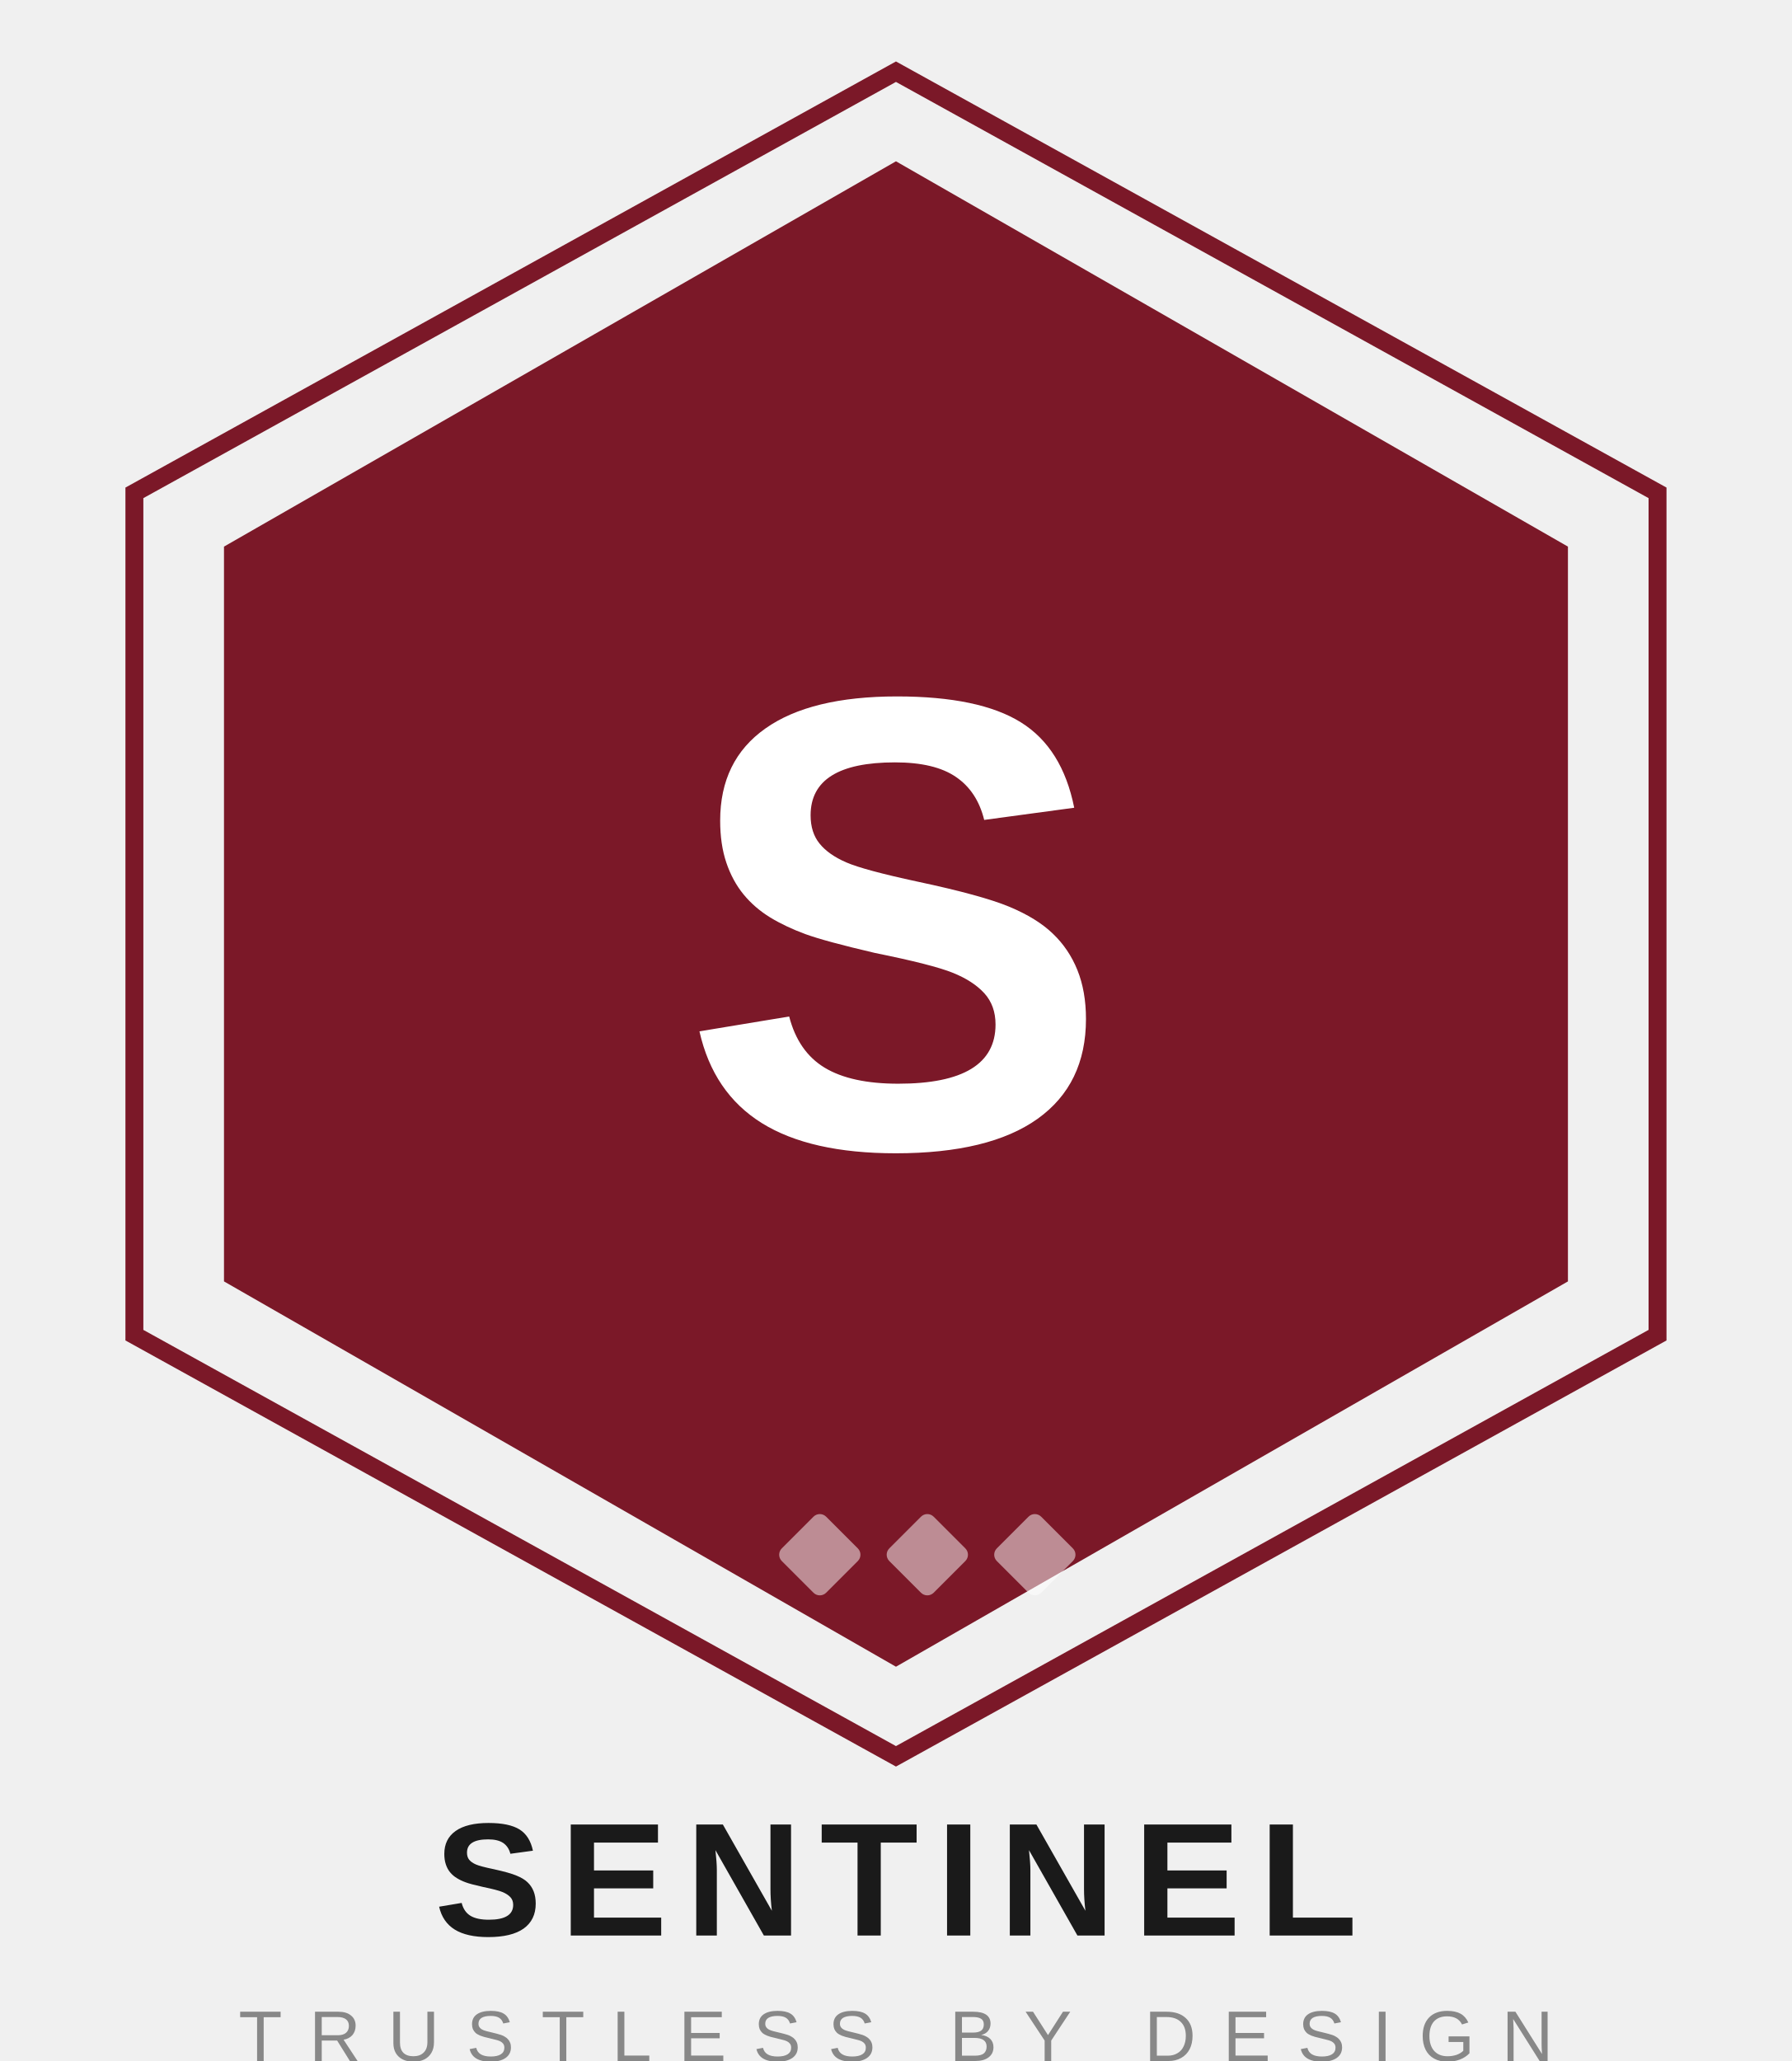
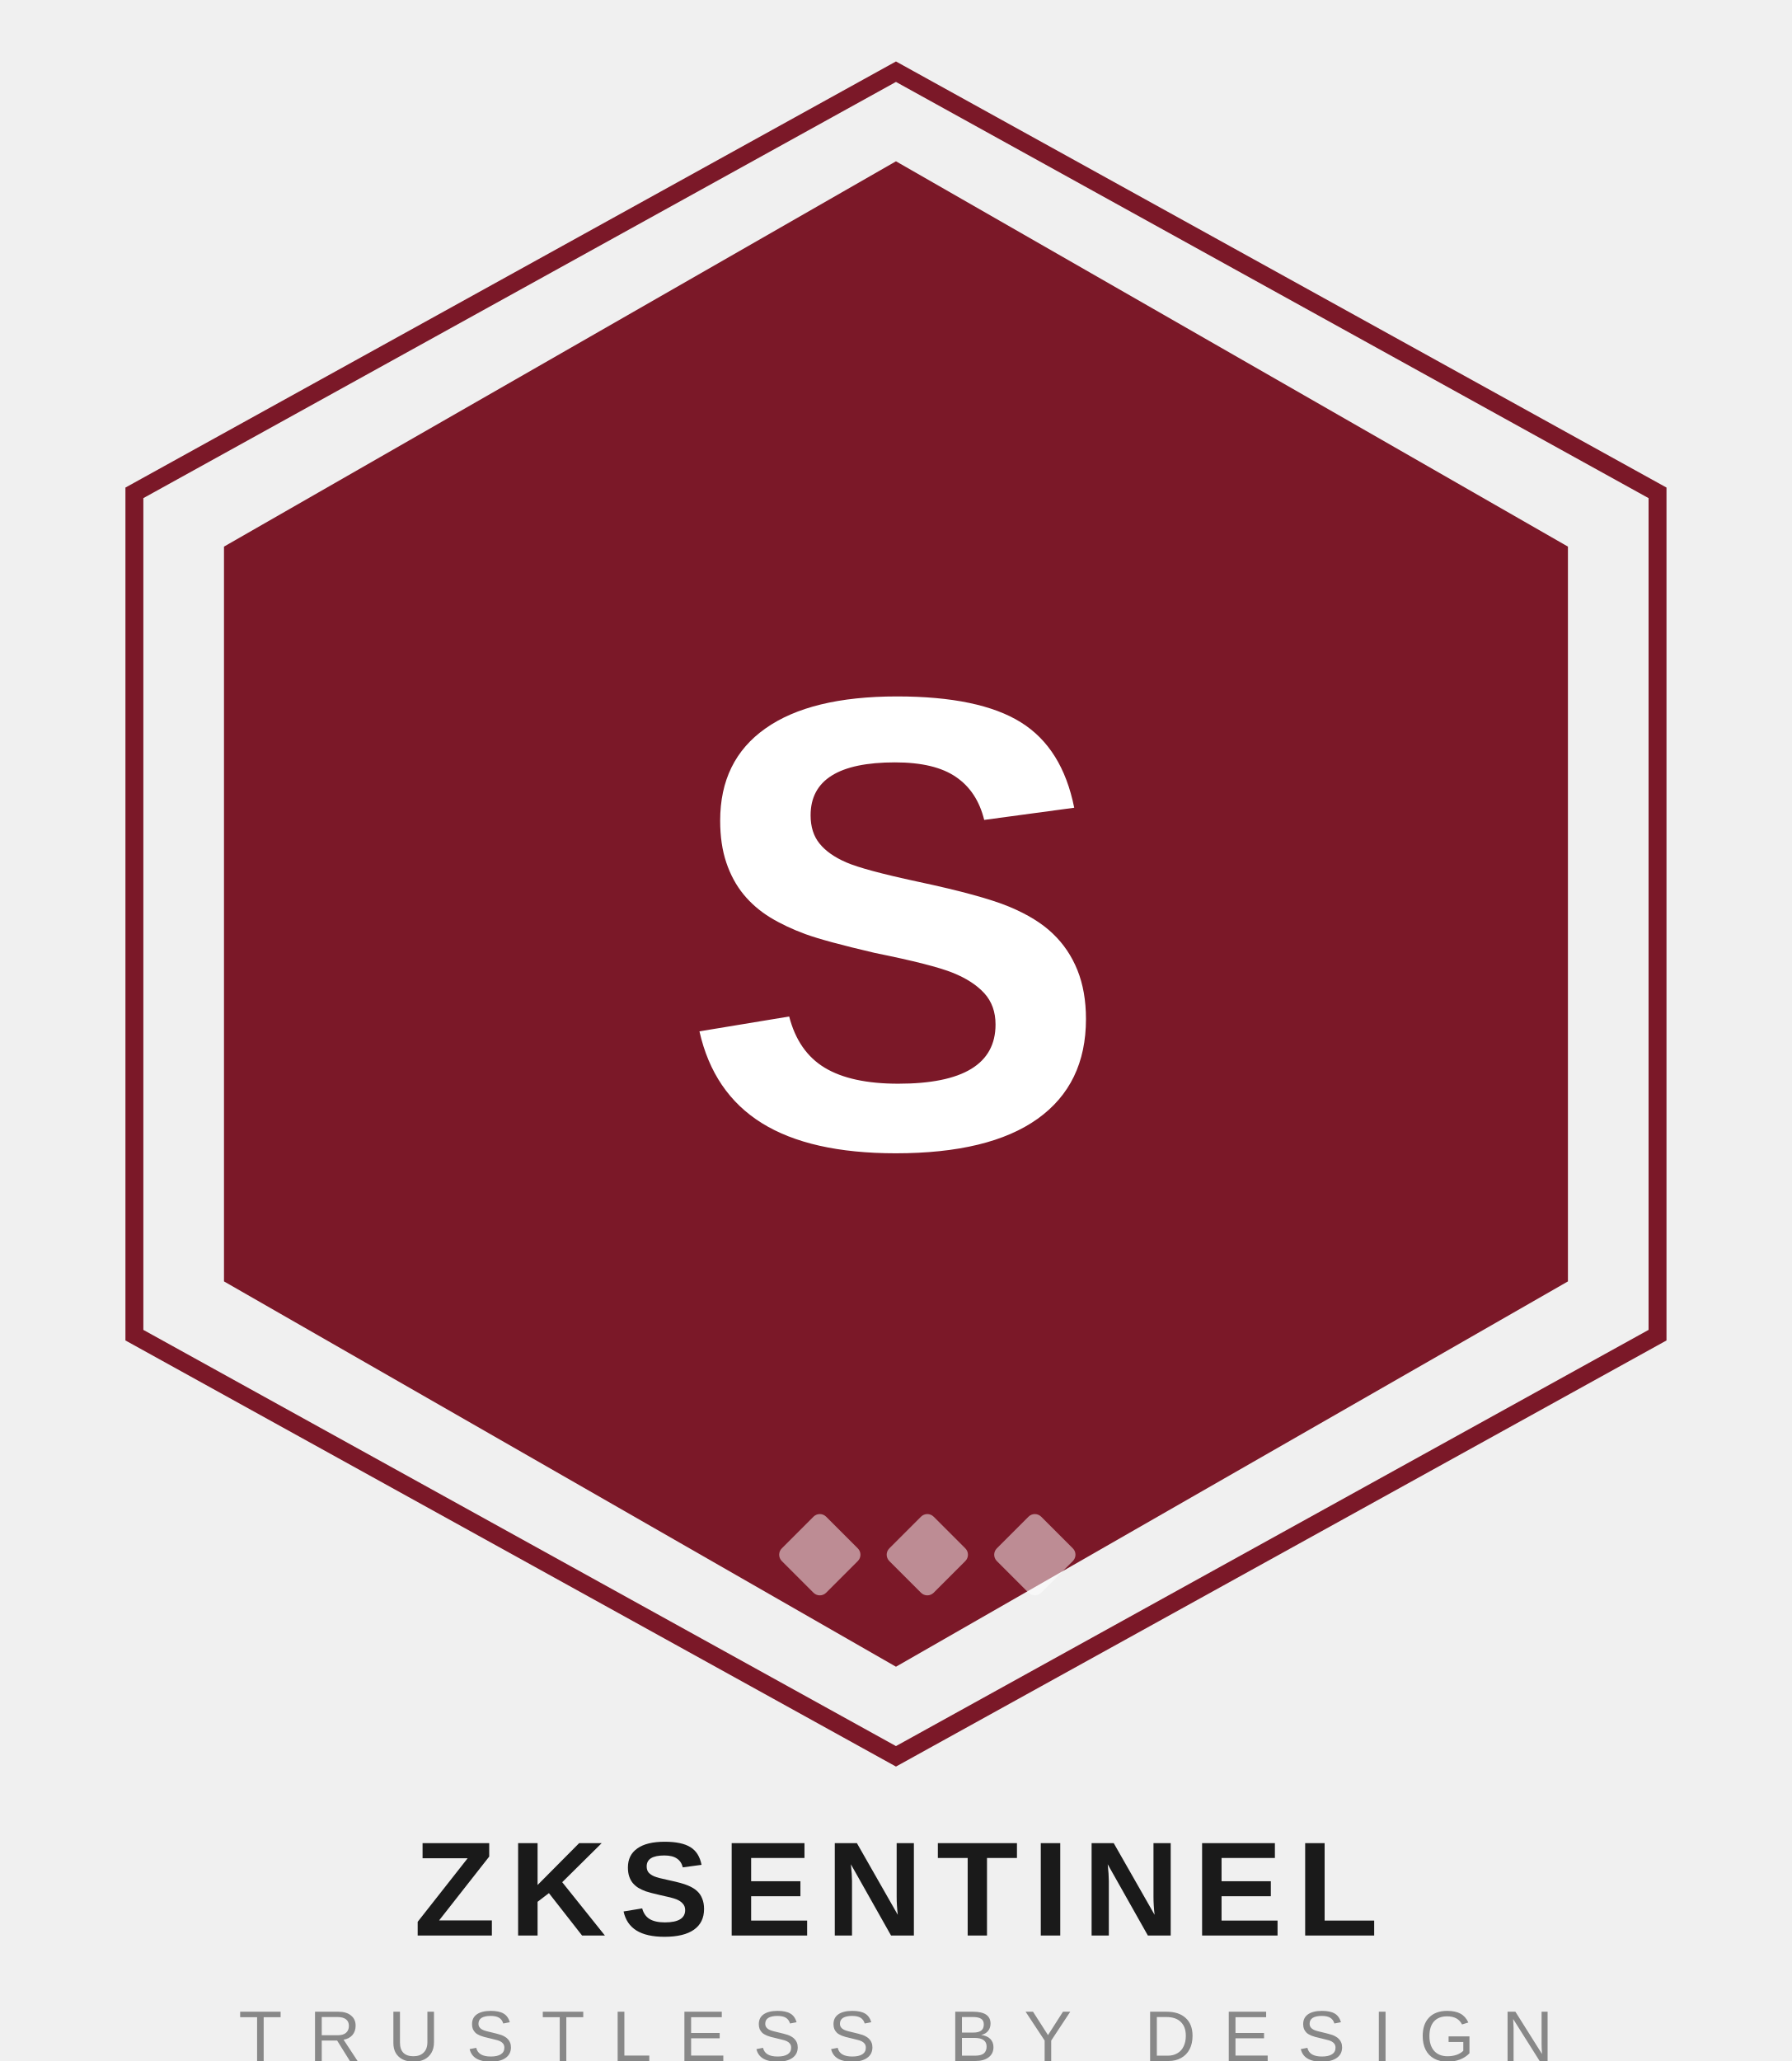
<svg xmlns="http://www.w3.org/2000/svg" viewBox="0 0 200 230" fill="none">
  <polygon points="100,8 185,55 185,149 100,196 15,149 15,55" fill="none" stroke="#7B1828" stroke-width="2" />
  <polygon points="100,18 175,61 175,143 100,186 25,143 25,61" fill="#7B1828" />
  <text x="100" y="128" text-anchor="middle" font-family="'DM Sans', Arial, sans-serif" font-weight="700" font-size="72" fill="#FFFFFF" letter-spacing="-2">S</text>
  <rect x="88" y="170" width="7" height="7" rx="1" transform="rotate(45 91.5 173.5)" fill="rgba(255,255,255,0.5)" />
  <rect x="100" y="170" width="7" height="7" rx="1" transform="rotate(45 103.5 173.5)" fill="rgba(255,255,255,0.5)" />
  <rect x="112" y="170" width="7" height="7" rx="1" transform="rotate(45 115.5 173.5)" fill="rgba(255,255,255,0.5)" />
-   <text x="100" y="216" text-anchor="middle" font-family="'DM Sans', Arial, sans-serif" font-weight="700" font-size="18" fill="#7B1828" letter-spacing="2">
-     <tspan fill="#1a1a1a">SENTINEL</tspan>
+   <text x="100" y="216" text-anchor="middle" font-family="'DM Sans', Arial, sans-serif" font-weight="700" font-size="15" fill="#7B1828" letter-spacing="1.5">
+     <tspan fill="#1a1a1a">ZKSENTINEL</tspan>
  </text>
  <text x="100" y="230" text-anchor="middle" font-family="'DM Sans', Arial, sans-serif" font-weight="400" font-size="8" fill="#888888" letter-spacing="3">TRUSTLESS  BY  DESIGN</text>
</svg>
